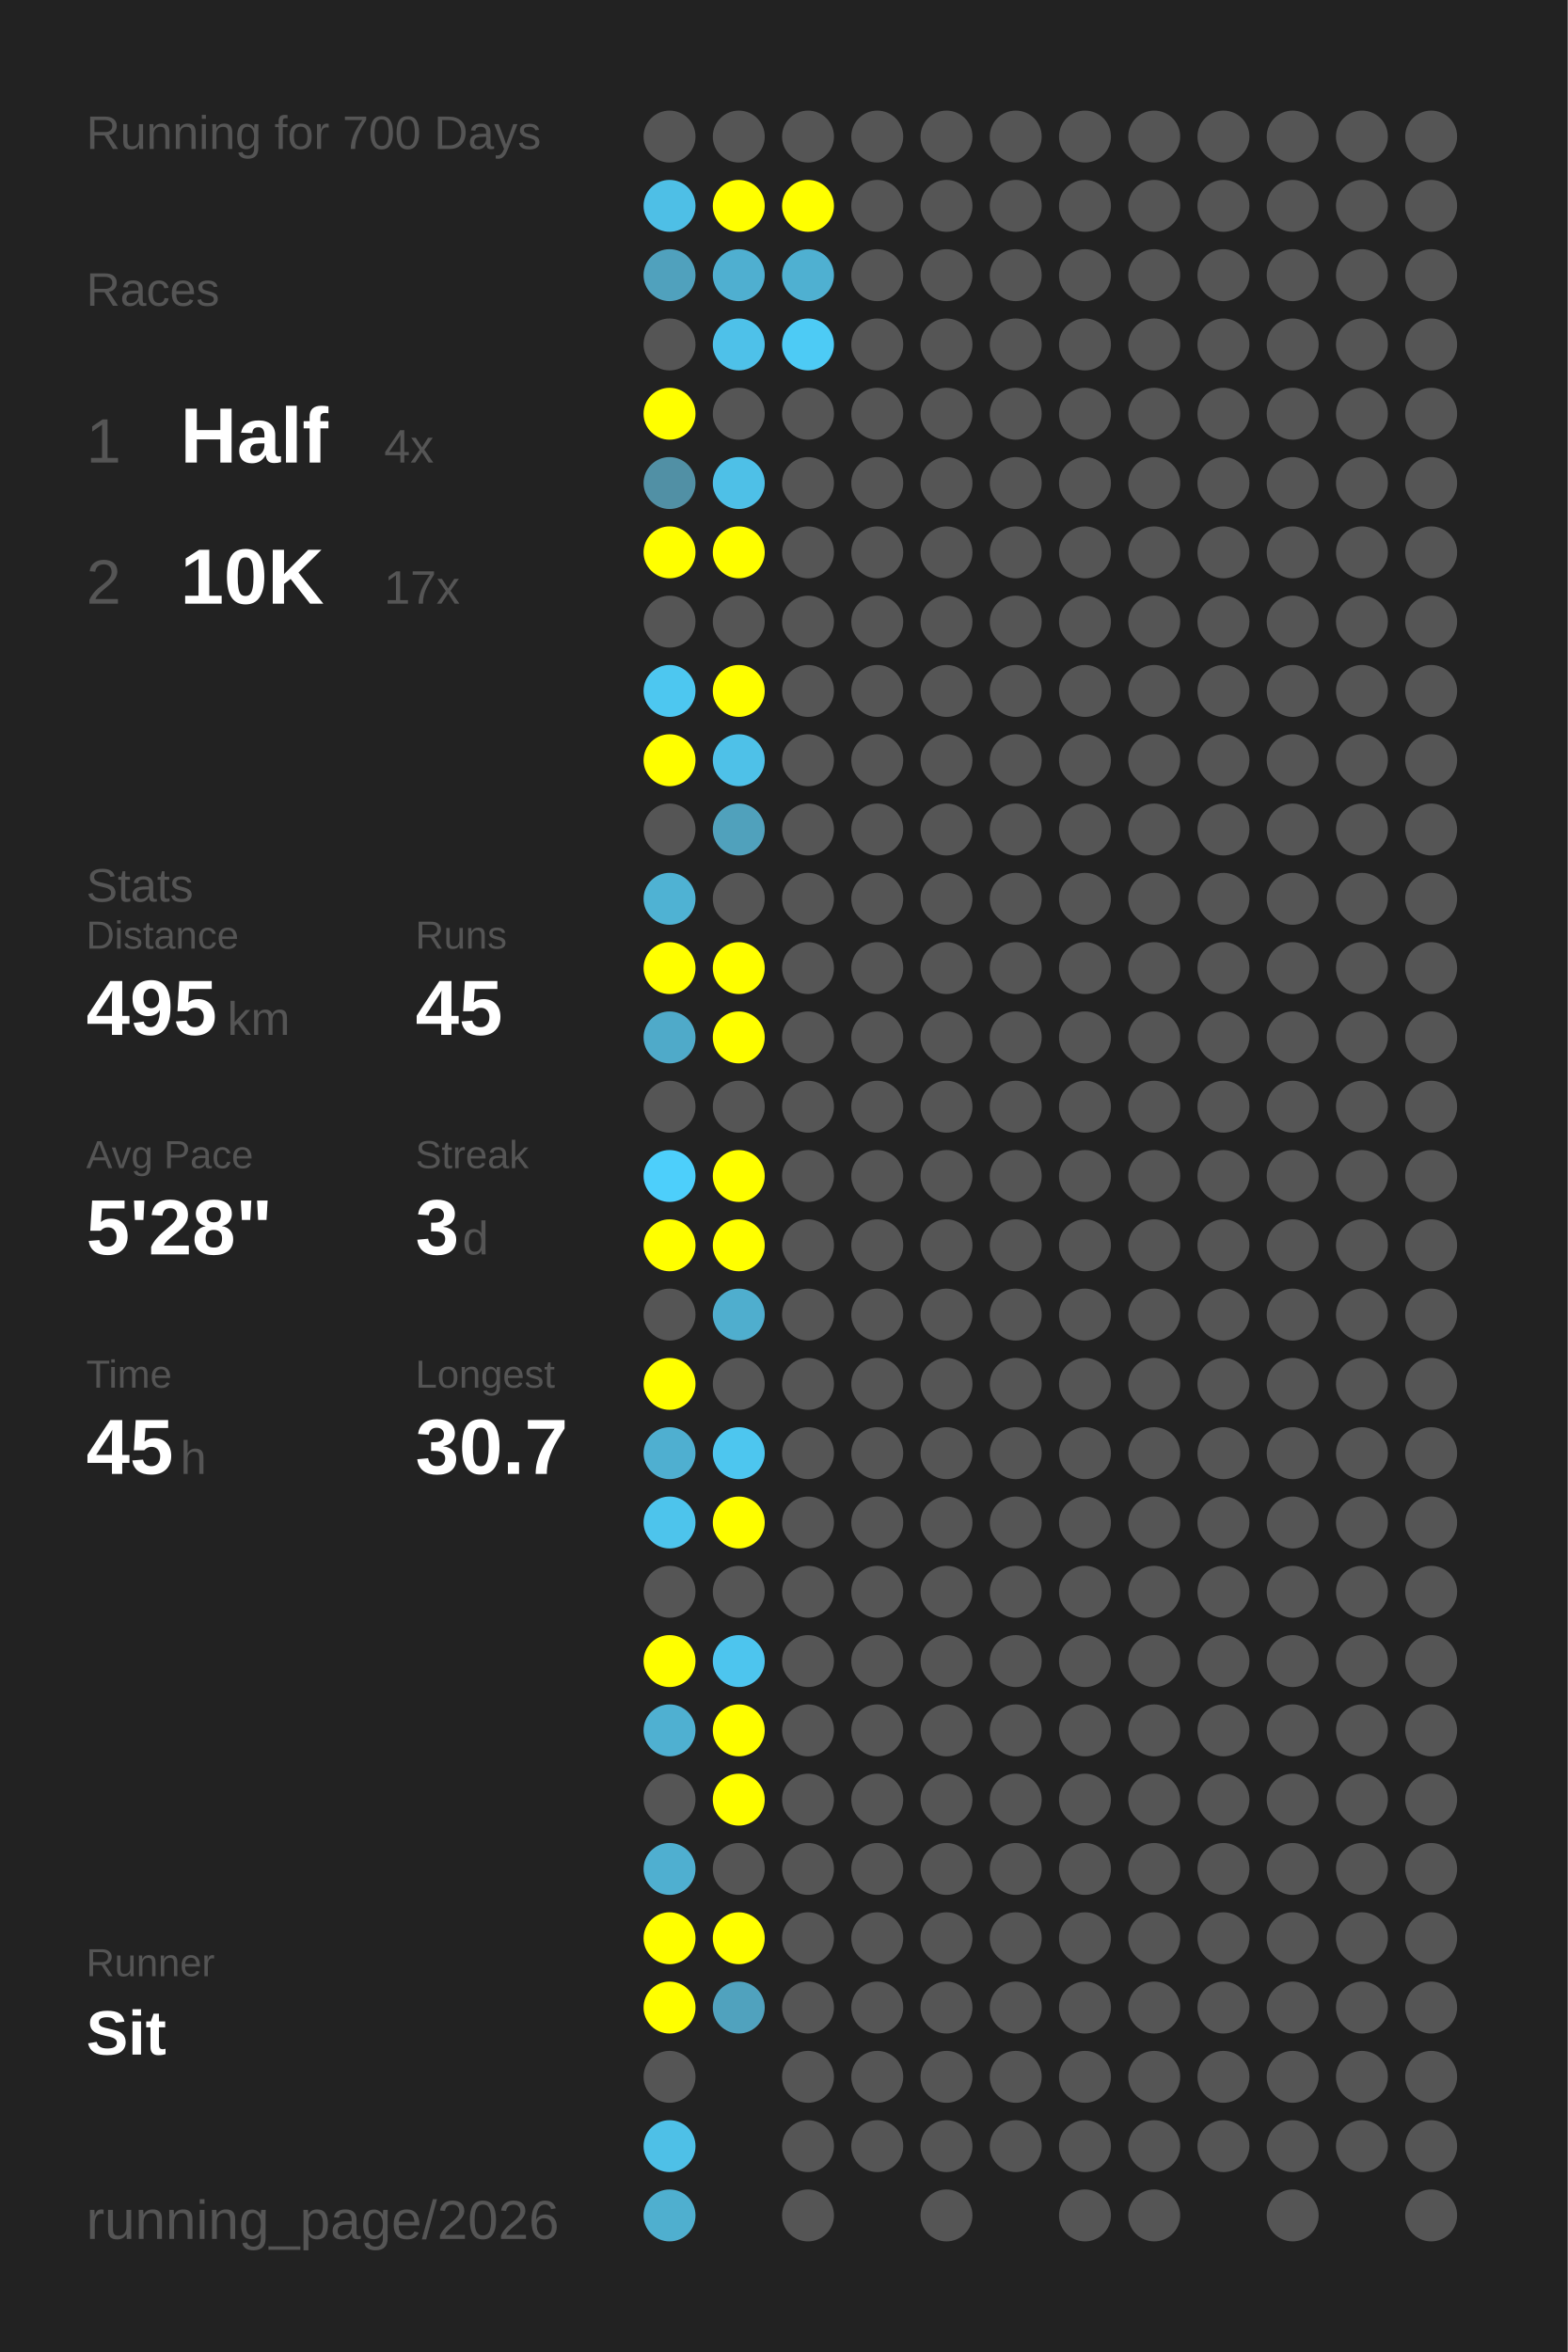
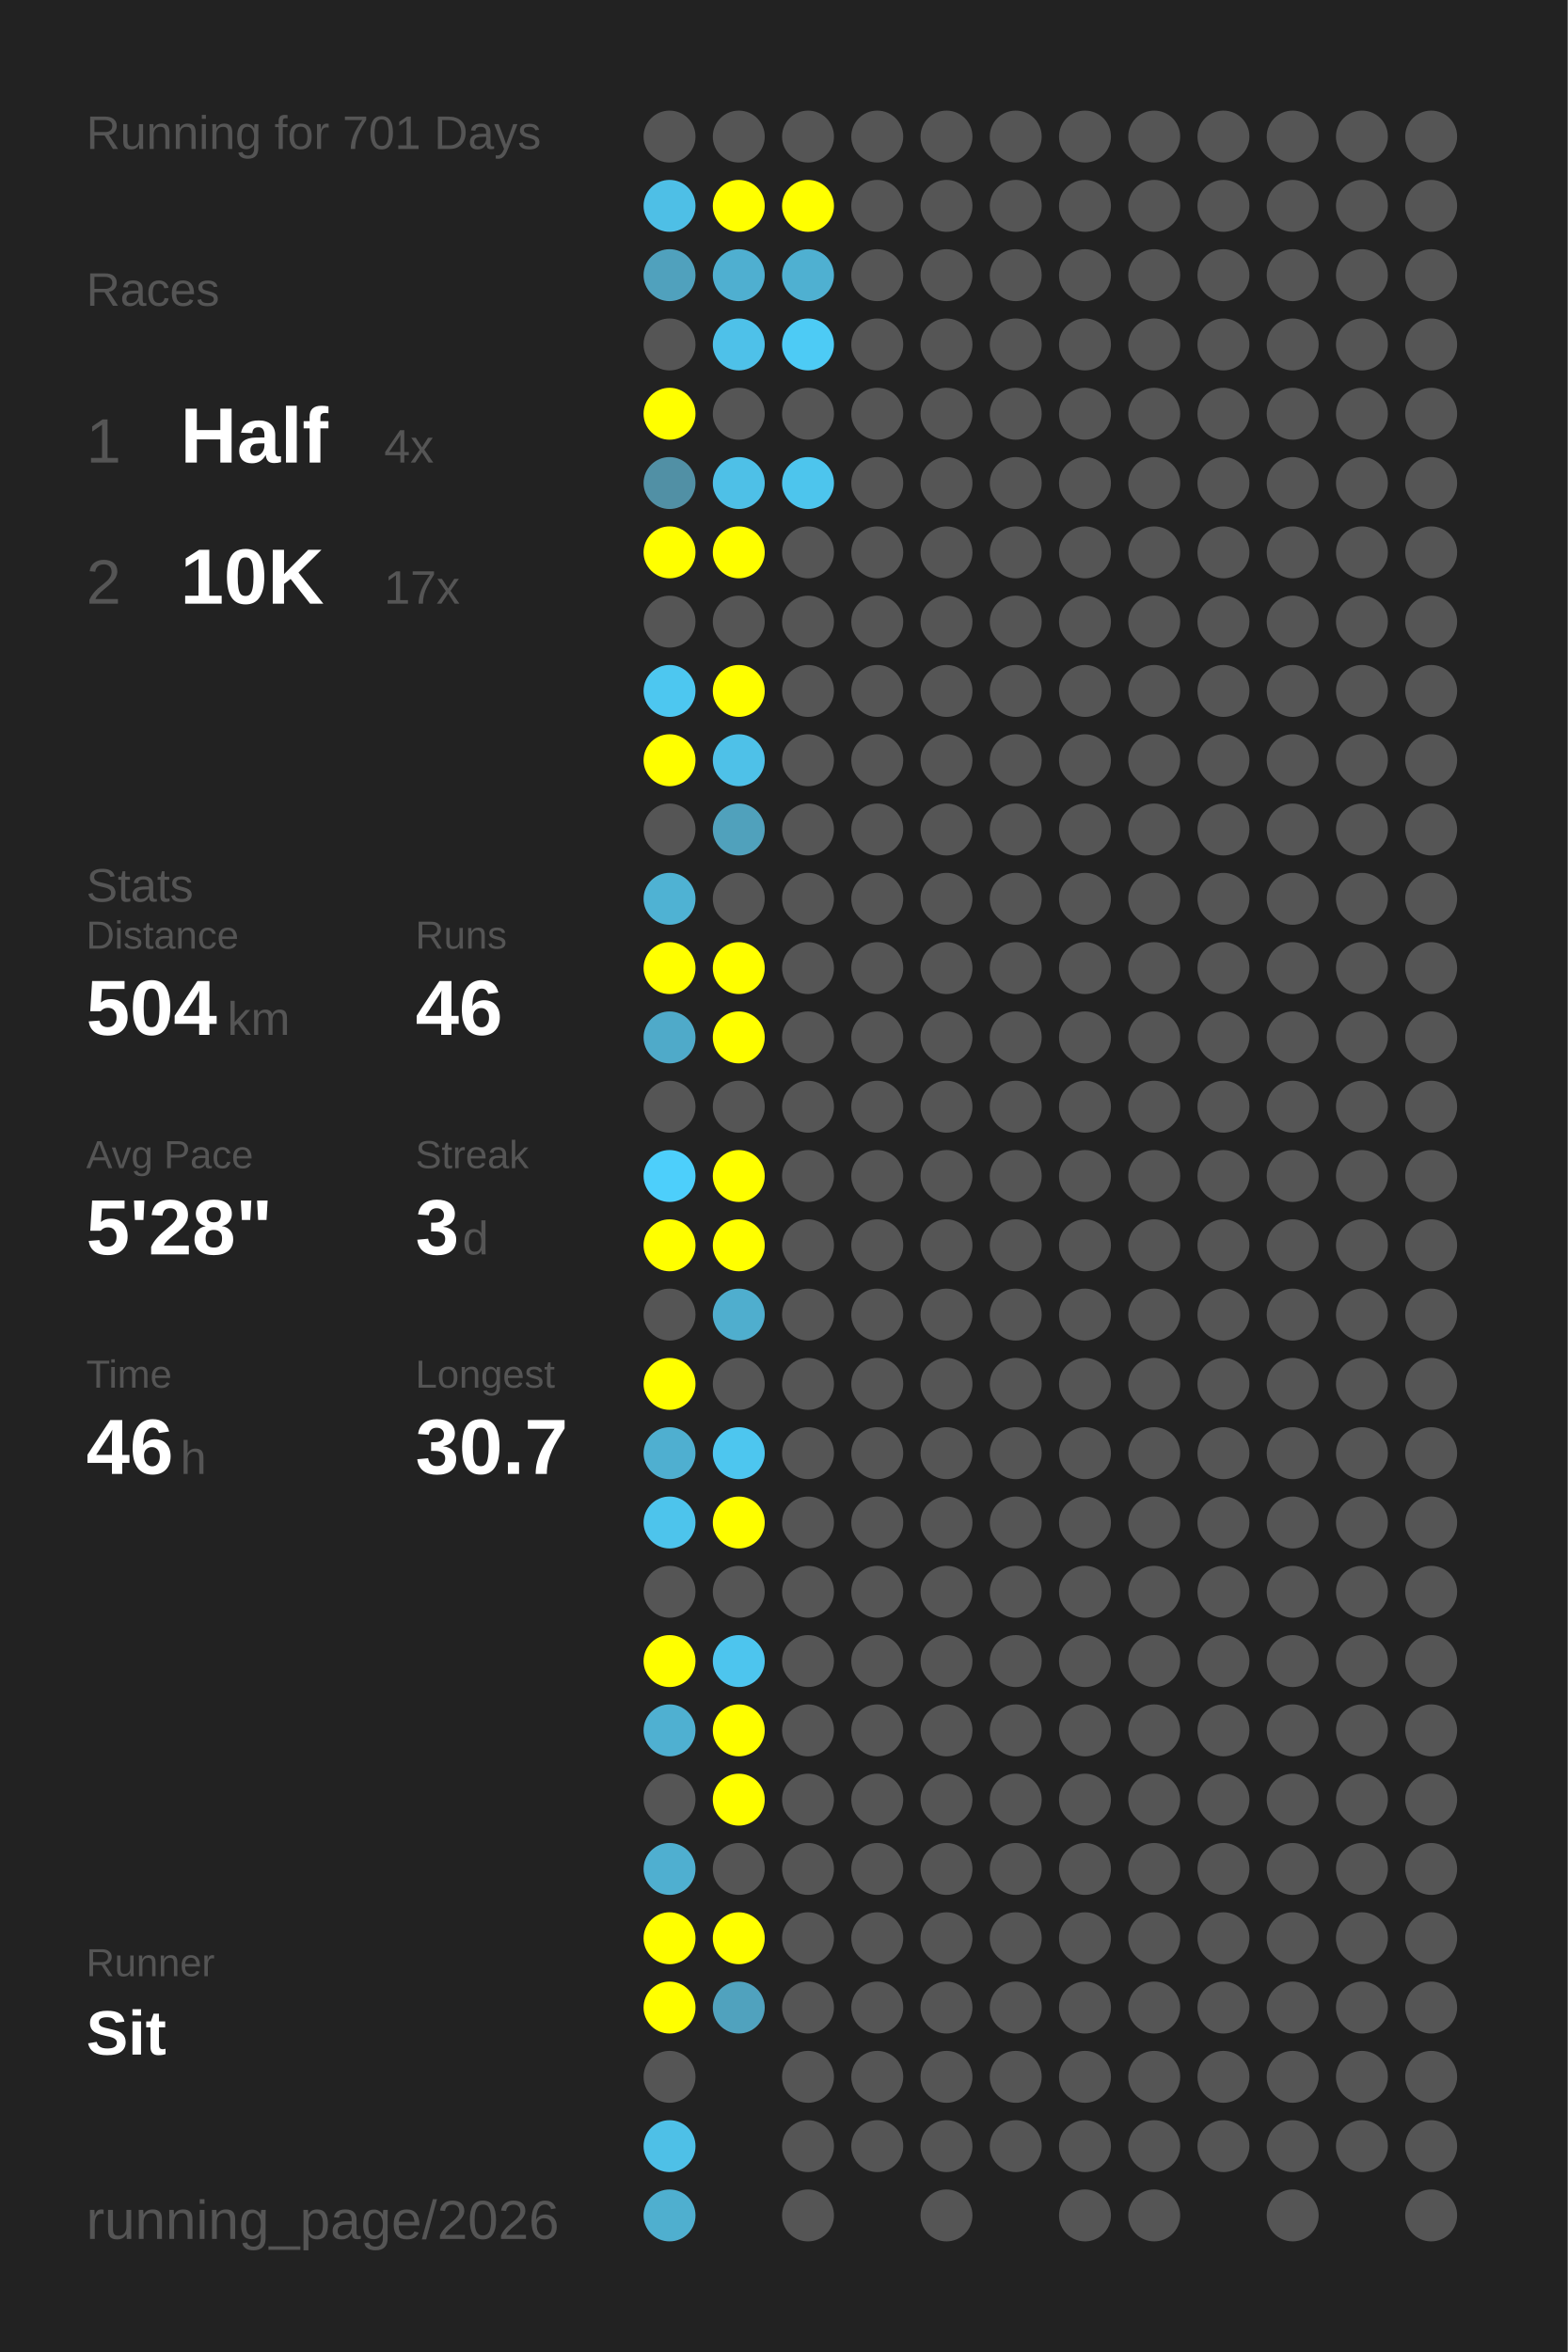
<svg xmlns="http://www.w3.org/2000/svg" baseProfile="full" height="300mm" version="1.1" viewBox="0,0,200,300" width="200mm">
  <defs />
  <rect fill="#222222" height="300" width="200" x="0" y="0" />
-   <text fill="#555555" style="font-size:6px; font-family:Arial;" x="11" y="19">Running for 700 Days</text>
+   <text fill="#555555" style="font-size:6px; font-family:Arial;" x="11" y="19">Running for 701 Days</text>
  <text fill="#555555" style="font-size:6px; font-family:Arial;" x="11" y="39">Races</text>
  <text fill="#555555" style="font-size:8px; font-family:Arial;" x="11" y="59">1</text>
  <text fill="#FFFFFF" style="font-size:10px; font-family:Arial; font-weight:bold;" x="23" y="59">Half</text>
  <text fill="#555555" style="font-size:6px; font-family:Arial;" x="49" y="59">4x</text>
  <text fill="#555555" style="font-size:8px; font-family:Arial;" x="11" y="77">2</text>
  <text fill="#FFFFFF" style="font-size:10px; font-family:Arial; font-weight:bold;" x="23" y="77">10K</text>
  <text fill="#555555" style="font-size:6px; font-family:Arial;" x="49" y="77">17x</text>
  <text fill="#555555" style="font-size:6px; font-family:Arial;" x="11" y="115">Stats</text>
  <text fill="#555555" style="font-size:5px; font-family:Arial;" x="11" y="121">Distance</text>
-   <text fill="#FFFFFF" style="font-size:10px; font-family:Arial; font-weight:bold;" x="11" y="132">495</text>
+   <text fill="#FFFFFF" style="font-size:10px; font-family:Arial; font-weight:bold;" x="11" y="132">504</text>
  <text fill="#555555" style="font-size:6px; font-family:Arial;" x="29" y="132">km</text>
  <text fill="#555555" style="font-size:5px; font-family:Arial;" x="53" y="121">Runs</text>
-   <text fill="#FFFFFF" style="font-size:10px; font-family:Arial; font-weight:bold;" x="53" y="132">45</text>
+   <text fill="#FFFFFF" style="font-size:10px; font-family:Arial; font-weight:bold;" x="53" y="132">46</text>
  <text fill="#555555" style="font-size:5px; font-family:Arial;" x="11" y="149">Avg Pace</text>
  <text fill="#FFFFFF" style="font-size:10px; font-family:Arial; font-weight:bold;" x="11" y="160">5'28"</text>
  <text fill="#555555" style="font-size:5px; font-family:Arial;" x="53" y="149">Streak</text>
  <text fill="#FFFFFF" style="font-size:10px; font-family:Arial; font-weight:bold;" x="53" y="160">3</text>
  <text fill="#555555" style="font-size:6px; font-family:Arial;" x="59" y="160">d</text>
  <text fill="#555555" style="font-size:5px; font-family:Arial;" x="11" y="177">Time</text>
-   <text fill="#FFFFFF" style="font-size:10px; font-family:Arial; font-weight:bold;" x="11" y="188">45</text>
+   <text fill="#FFFFFF" style="font-size:10px; font-family:Arial; font-weight:bold;" x="11" y="188">46</text>
  <text fill="#555555" style="font-size:6px; font-family:Arial;" x="23" y="188">h</text>
  <text fill="#555555" style="font-size:5px; font-family:Arial;" x="53" y="177">Longest</text>
  <text fill="#FFFFFF" style="font-size:10px; font-family:Arial; font-weight:bold;" x="53" y="188">30.7</text>
  <text fill="#555555" style="font-size:5px; font-family:Arial;" x="11" y="252.065">Runner</text>
  <text fill="#FFFFFF" style="font-size:8px; font-family:Arial; font-weight:bold;" x="11" y="262.065">Sit</text>
  <text fill="#555555" style="font-size:7px; font-family:Arial;" x="11" y="285.581">running_page/2026</text>
  <circle cx="85.417" cy="17.419" fill="#555555" r="3.312" />
  <circle cx="85.417" cy="26.258" fill="#4ebfe6" r="3.312" />
  <circle cx="85.417" cy="35.097" fill="#50a1bd" r="3.312" />
  <circle cx="85.417" cy="43.935" fill="#555555" r="3.312" />
  <circle cx="85.417" cy="52.774" fill="#FFFF00" r="3.312" />
  <circle cx="85.417" cy="61.613" fill="#5190a5" r="3.312" />
  <circle cx="85.417" cy="70.452" fill="#FFFF00" r="3.312" />
  <circle cx="85.417" cy="79.29" fill="#555555" r="3.312" />
  <circle cx="85.417" cy="88.129" fill="#4dc7f0" r="3.312" />
  <circle cx="85.417" cy="96.968" fill="#FFFF00" r="3.312" />
  <circle cx="85.417" cy="105.806" fill="#555555" r="3.312" />
  <circle cx="85.417" cy="114.645" fill="#4fb2d3" r="3.312" />
  <circle cx="85.417" cy="123.484" fill="#FFFF00" r="3.312" />
  <circle cx="85.417" cy="132.323" fill="#4faac9" r="3.312" />
  <circle cx="85.417" cy="141.161" fill="#555555" r="3.312" />
  <circle cx="85.417" cy="150" fill="#4dcffb" r="3.312" />
  <circle cx="85.417" cy="158.839" fill="#FFFF00" r="3.312" />
  <circle cx="85.417" cy="167.677" fill="#555555" r="3.312" />
  <circle cx="85.417" cy="176.516" fill="#FFFF00" r="3.312" />
  <circle cx="85.417" cy="185.355" fill="#4fafd0" r="3.312" />
  <circle cx="85.417" cy="194.194" fill="#4dc4ec" r="3.312" />
  <circle cx="85.417" cy="203.032" fill="#555555" r="3.312" />
  <circle cx="85.417" cy="211.871" fill="#FFFF00" r="3.312" />
  <circle cx="85.417" cy="220.71" fill="#4fb0d1" r="3.312" />
  <circle cx="85.417" cy="229.548" fill="#555555" r="3.312" />
  <circle cx="85.417" cy="238.387" fill="#4fafd0" r="3.312" />
  <circle cx="85.417" cy="247.226" fill="#FFFF00" r="3.312" />
  <circle cx="85.417" cy="256.065" fill="#FFFF00" r="3.312" />
  <circle cx="85.417" cy="264.903" fill="#555555" r="3.312" />
  <circle cx="85.417" cy="273.742" fill="#4ec0e7" r="3.312" />
  <circle cx="85.417" cy="282.581" fill="#4fafcf" r="3.312" />
  <circle cx="94.25" cy="17.419" fill="#555555" r="3.312" />
  <circle cx="94.25" cy="26.258" fill="#FFFF00" r="3.312" />
  <circle cx="94.25" cy="35.097" fill="#4fafd0" r="3.312" />
  <circle cx="94.25" cy="43.935" fill="#4ec1e9" r="3.312" />
  <circle cx="94.25" cy="52.774" fill="#555555" r="3.312" />
  <circle cx="94.25" cy="61.613" fill="#4ec0e7" r="3.312" />
  <circle cx="94.25" cy="70.452" fill="#FFFF00" r="3.312" />
  <circle cx="94.25" cy="79.29" fill="#555555" r="3.312" />
  <circle cx="94.25" cy="88.129" fill="#FFFF00" r="3.312" />
  <circle cx="94.25" cy="96.968" fill="#4ec1e8" r="3.312" />
  <circle cx="94.25" cy="105.806" fill="#50a1bc" r="3.312" />
  <circle cx="94.25" cy="114.645" fill="#555555" r="3.312" />
  <circle cx="94.25" cy="123.484" fill="#FFFF00" r="3.312" />
  <circle cx="94.25" cy="132.323" fill="#FFFF00" r="3.312" />
  <circle cx="94.25" cy="141.161" fill="#555555" r="3.312" />
  <circle cx="94.25" cy="150" fill="#FFFF00" r="3.312" />
  <circle cx="94.25" cy="158.839" fill="#FFFF00" r="3.312" />
  <circle cx="94.25" cy="167.677" fill="#4faece" r="3.312" />
  <circle cx="94.25" cy="176.516" fill="#555555" r="3.312" />
  <circle cx="94.25" cy="185.355" fill="#4dc6ef" r="3.312" />
  <circle cx="94.25" cy="194.194" fill="#FFFF00" r="3.312" />
  <circle cx="94.25" cy="203.032" fill="#555555" r="3.312" />
  <circle cx="94.25" cy="211.871" fill="#4dc5ee" r="3.312" />
  <circle cx="94.25" cy="220.71" fill="#FFFF00" r="3.312" />
  <circle cx="94.25" cy="229.548" fill="#FFFF00" r="3.312" />
  <circle cx="94.25" cy="238.387" fill="#555555" r="3.312" />
  <circle cx="94.25" cy="247.226" fill="#FFFF00" r="3.312" />
  <circle cx="94.25" cy="256.065" fill="#50a2be" r="3.312" />
  <circle cx="103.083" cy="17.419" fill="#555555" r="3.312" />
  <circle cx="103.083" cy="26.258" fill="#FFFF00" r="3.312" />
  <circle cx="103.083" cy="35.097" fill="#4fb0d1" r="3.312" />
  <circle cx="103.083" cy="43.935" fill="#4dcbf5" r="3.312" />
  <circle cx="103.083" cy="52.774" fill="#555555" r="3.312" />
-   <circle cx="103.083" cy="61.613" fill="#555555" r="3.312" />
+   <circle cx="103.083" cy="61.613" fill="#4dc5ed" r="3.312" />
  <circle cx="103.083" cy="70.452" fill="#555555" r="3.312" />
  <circle cx="103.083" cy="79.29" fill="#555555" r="3.312" />
  <circle cx="103.083" cy="88.129" fill="#555555" r="3.312" />
  <circle cx="103.083" cy="96.968" fill="#555555" r="3.312" />
  <circle cx="103.083" cy="105.806" fill="#555555" r="3.312" />
  <circle cx="103.083" cy="114.645" fill="#555555" r="3.312" />
  <circle cx="103.083" cy="123.484" fill="#555555" r="3.312" />
  <circle cx="103.083" cy="132.323" fill="#555555" r="3.312" />
  <circle cx="103.083" cy="141.161" fill="#555555" r="3.312" />
  <circle cx="103.083" cy="150" fill="#555555" r="3.312" />
  <circle cx="103.083" cy="158.839" fill="#555555" r="3.312" />
  <circle cx="103.083" cy="167.677" fill="#555555" r="3.312" />
  <circle cx="103.083" cy="176.516" fill="#555555" r="3.312" />
  <circle cx="103.083" cy="185.355" fill="#555555" r="3.312" />
  <circle cx="103.083" cy="194.194" fill="#555555" r="3.312" />
  <circle cx="103.083" cy="203.032" fill="#555555" r="3.312" />
  <circle cx="103.083" cy="211.871" fill="#555555" r="3.312" />
  <circle cx="103.083" cy="220.71" fill="#555555" r="3.312" />
  <circle cx="103.083" cy="229.548" fill="#555555" r="3.312" />
  <circle cx="103.083" cy="238.387" fill="#555555" r="3.312" />
  <circle cx="103.083" cy="247.226" fill="#555555" r="3.312" />
  <circle cx="103.083" cy="256.065" fill="#555555" r="3.312" />
  <circle cx="103.083" cy="264.903" fill="#555555" r="3.312" />
  <circle cx="103.083" cy="273.742" fill="#555555" r="3.312" />
  <circle cx="103.083" cy="282.581" fill="#555555" r="3.312" />
  <circle cx="111.917" cy="17.419" fill="#555555" r="3.312" />
  <circle cx="111.917" cy="26.258" fill="#555555" r="3.312" />
  <circle cx="111.917" cy="35.097" fill="#555555" r="3.312" />
  <circle cx="111.917" cy="43.935" fill="#555555" r="3.312" />
  <circle cx="111.917" cy="52.774" fill="#555555" r="3.312" />
  <circle cx="111.917" cy="61.613" fill="#555555" r="3.312" />
  <circle cx="111.917" cy="70.452" fill="#555555" r="3.312" />
  <circle cx="111.917" cy="79.29" fill="#555555" r="3.312" />
  <circle cx="111.917" cy="88.129" fill="#555555" r="3.312" />
  <circle cx="111.917" cy="96.968" fill="#555555" r="3.312" />
  <circle cx="111.917" cy="105.806" fill="#555555" r="3.312" />
  <circle cx="111.917" cy="114.645" fill="#555555" r="3.312" />
  <circle cx="111.917" cy="123.484" fill="#555555" r="3.312" />
  <circle cx="111.917" cy="132.323" fill="#555555" r="3.312" />
  <circle cx="111.917" cy="141.161" fill="#555555" r="3.312" />
  <circle cx="111.917" cy="150" fill="#555555" r="3.312" />
  <circle cx="111.917" cy="158.839" fill="#555555" r="3.312" />
  <circle cx="111.917" cy="167.677" fill="#555555" r="3.312" />
  <circle cx="111.917" cy="176.516" fill="#555555" r="3.312" />
  <circle cx="111.917" cy="185.355" fill="#555555" r="3.312" />
  <circle cx="111.917" cy="194.194" fill="#555555" r="3.312" />
  <circle cx="111.917" cy="203.032" fill="#555555" r="3.312" />
  <circle cx="111.917" cy="211.871" fill="#555555" r="3.312" />
  <circle cx="111.917" cy="220.71" fill="#555555" r="3.312" />
  <circle cx="111.917" cy="229.548" fill="#555555" r="3.312" />
  <circle cx="111.917" cy="238.387" fill="#555555" r="3.312" />
  <circle cx="111.917" cy="247.226" fill="#555555" r="3.312" />
  <circle cx="111.917" cy="256.065" fill="#555555" r="3.312" />
  <circle cx="111.917" cy="264.903" fill="#555555" r="3.312" />
  <circle cx="111.917" cy="273.742" fill="#555555" r="3.312" />
  <circle cx="120.75" cy="17.419" fill="#555555" r="3.312" />
  <circle cx="120.75" cy="26.258" fill="#555555" r="3.312" />
  <circle cx="120.75" cy="35.097" fill="#555555" r="3.312" />
  <circle cx="120.75" cy="43.935" fill="#555555" r="3.312" />
  <circle cx="120.75" cy="52.774" fill="#555555" r="3.312" />
  <circle cx="120.75" cy="61.613" fill="#555555" r="3.312" />
  <circle cx="120.75" cy="70.452" fill="#555555" r="3.312" />
  <circle cx="120.75" cy="79.29" fill="#555555" r="3.312" />
  <circle cx="120.75" cy="88.129" fill="#555555" r="3.312" />
  <circle cx="120.75" cy="96.968" fill="#555555" r="3.312" />
  <circle cx="120.75" cy="105.806" fill="#555555" r="3.312" />
  <circle cx="120.75" cy="114.645" fill="#555555" r="3.312" />
  <circle cx="120.75" cy="123.484" fill="#555555" r="3.312" />
  <circle cx="120.75" cy="132.323" fill="#555555" r="3.312" />
  <circle cx="120.75" cy="141.161" fill="#555555" r="3.312" />
  <circle cx="120.75" cy="150" fill="#555555" r="3.312" />
  <circle cx="120.75" cy="158.839" fill="#555555" r="3.312" />
  <circle cx="120.75" cy="167.677" fill="#555555" r="3.312" />
  <circle cx="120.75" cy="176.516" fill="#555555" r="3.312" />
  <circle cx="120.75" cy="185.355" fill="#555555" r="3.312" />
  <circle cx="120.75" cy="194.194" fill="#555555" r="3.312" />
  <circle cx="120.75" cy="203.032" fill="#555555" r="3.312" />
  <circle cx="120.75" cy="211.871" fill="#555555" r="3.312" />
  <circle cx="120.75" cy="220.71" fill="#555555" r="3.312" />
  <circle cx="120.75" cy="229.548" fill="#555555" r="3.312" />
  <circle cx="120.75" cy="238.387" fill="#555555" r="3.312" />
  <circle cx="120.75" cy="247.226" fill="#555555" r="3.312" />
  <circle cx="120.75" cy="256.065" fill="#555555" r="3.312" />
  <circle cx="120.75" cy="264.903" fill="#555555" r="3.312" />
  <circle cx="120.75" cy="273.742" fill="#555555" r="3.312" />
  <circle cx="120.75" cy="282.581" fill="#555555" r="3.312" />
  <circle cx="129.583" cy="17.419" fill="#555555" r="3.312" />
  <circle cx="129.583" cy="26.258" fill="#555555" r="3.312" />
  <circle cx="129.583" cy="35.097" fill="#555555" r="3.312" />
  <circle cx="129.583" cy="43.935" fill="#555555" r="3.312" />
  <circle cx="129.583" cy="52.774" fill="#555555" r="3.312" />
  <circle cx="129.583" cy="61.613" fill="#555555" r="3.312" />
  <circle cx="129.583" cy="70.452" fill="#555555" r="3.312" />
  <circle cx="129.583" cy="79.29" fill="#555555" r="3.312" />
  <circle cx="129.583" cy="88.129" fill="#555555" r="3.312" />
  <circle cx="129.583" cy="96.968" fill="#555555" r="3.312" />
  <circle cx="129.583" cy="105.806" fill="#555555" r="3.312" />
  <circle cx="129.583" cy="114.645" fill="#555555" r="3.312" />
  <circle cx="129.583" cy="123.484" fill="#555555" r="3.312" />
  <circle cx="129.583" cy="132.323" fill="#555555" r="3.312" />
  <circle cx="129.583" cy="141.161" fill="#555555" r="3.312" />
  <circle cx="129.583" cy="150" fill="#555555" r="3.312" />
  <circle cx="129.583" cy="158.839" fill="#555555" r="3.312" />
  <circle cx="129.583" cy="167.677" fill="#555555" r="3.312" />
  <circle cx="129.583" cy="176.516" fill="#555555" r="3.312" />
  <circle cx="129.583" cy="185.355" fill="#555555" r="3.312" />
  <circle cx="129.583" cy="194.194" fill="#555555" r="3.312" />
  <circle cx="129.583" cy="203.032" fill="#555555" r="3.312" />
  <circle cx="129.583" cy="211.871" fill="#555555" r="3.312" />
  <circle cx="129.583" cy="220.71" fill="#555555" r="3.312" />
  <circle cx="129.583" cy="229.548" fill="#555555" r="3.312" />
  <circle cx="129.583" cy="238.387" fill="#555555" r="3.312" />
  <circle cx="129.583" cy="247.226" fill="#555555" r="3.312" />
  <circle cx="129.583" cy="256.065" fill="#555555" r="3.312" />
  <circle cx="129.583" cy="264.903" fill="#555555" r="3.312" />
  <circle cx="129.583" cy="273.742" fill="#555555" r="3.312" />
  <circle cx="138.417" cy="17.419" fill="#555555" r="3.312" />
  <circle cx="138.417" cy="26.258" fill="#555555" r="3.312" />
  <circle cx="138.417" cy="35.097" fill="#555555" r="3.312" />
  <circle cx="138.417" cy="43.935" fill="#555555" r="3.312" />
  <circle cx="138.417" cy="52.774" fill="#555555" r="3.312" />
  <circle cx="138.417" cy="61.613" fill="#555555" r="3.312" />
  <circle cx="138.417" cy="70.452" fill="#555555" r="3.312" />
  <circle cx="138.417" cy="79.29" fill="#555555" r="3.312" />
  <circle cx="138.417" cy="88.129" fill="#555555" r="3.312" />
  <circle cx="138.417" cy="96.968" fill="#555555" r="3.312" />
  <circle cx="138.417" cy="105.806" fill="#555555" r="3.312" />
  <circle cx="138.417" cy="114.645" fill="#555555" r="3.312" />
  <circle cx="138.417" cy="123.484" fill="#555555" r="3.312" />
  <circle cx="138.417" cy="132.323" fill="#555555" r="3.312" />
  <circle cx="138.417" cy="141.161" fill="#555555" r="3.312" />
  <circle cx="138.417" cy="150" fill="#555555" r="3.312" />
  <circle cx="138.417" cy="158.839" fill="#555555" r="3.312" />
  <circle cx="138.417" cy="167.677" fill="#555555" r="3.312" />
  <circle cx="138.417" cy="176.516" fill="#555555" r="3.312" />
  <circle cx="138.417" cy="185.355" fill="#555555" r="3.312" />
  <circle cx="138.417" cy="194.194" fill="#555555" r="3.312" />
  <circle cx="138.417" cy="203.032" fill="#555555" r="3.312" />
  <circle cx="138.417" cy="211.871" fill="#555555" r="3.312" />
  <circle cx="138.417" cy="220.71" fill="#555555" r="3.312" />
  <circle cx="138.417" cy="229.548" fill="#555555" r="3.312" />
  <circle cx="138.417" cy="238.387" fill="#555555" r="3.312" />
  <circle cx="138.417" cy="247.226" fill="#555555" r="3.312" />
  <circle cx="138.417" cy="256.065" fill="#555555" r="3.312" />
  <circle cx="138.417" cy="264.903" fill="#555555" r="3.312" />
  <circle cx="138.417" cy="273.742" fill="#555555" r="3.312" />
  <circle cx="138.417" cy="282.581" fill="#555555" r="3.312" />
  <circle cx="147.25" cy="17.419" fill="#555555" r="3.312" />
  <circle cx="147.25" cy="26.258" fill="#555555" r="3.312" />
  <circle cx="147.25" cy="35.097" fill="#555555" r="3.312" />
  <circle cx="147.25" cy="43.935" fill="#555555" r="3.312" />
  <circle cx="147.25" cy="52.774" fill="#555555" r="3.312" />
  <circle cx="147.25" cy="61.613" fill="#555555" r="3.312" />
  <circle cx="147.25" cy="70.452" fill="#555555" r="3.312" />
  <circle cx="147.25" cy="79.29" fill="#555555" r="3.312" />
  <circle cx="147.25" cy="88.129" fill="#555555" r="3.312" />
  <circle cx="147.25" cy="96.968" fill="#555555" r="3.312" />
  <circle cx="147.25" cy="105.806" fill="#555555" r="3.312" />
  <circle cx="147.25" cy="114.645" fill="#555555" r="3.312" />
  <circle cx="147.25" cy="123.484" fill="#555555" r="3.312" />
  <circle cx="147.25" cy="132.323" fill="#555555" r="3.312" />
  <circle cx="147.25" cy="141.161" fill="#555555" r="3.312" />
  <circle cx="147.25" cy="150" fill="#555555" r="3.312" />
  <circle cx="147.25" cy="158.839" fill="#555555" r="3.312" />
  <circle cx="147.25" cy="167.677" fill="#555555" r="3.312" />
  <circle cx="147.25" cy="176.516" fill="#555555" r="3.312" />
  <circle cx="147.25" cy="185.355" fill="#555555" r="3.312" />
  <circle cx="147.25" cy="194.194" fill="#555555" r="3.312" />
  <circle cx="147.25" cy="203.032" fill="#555555" r="3.312" />
  <circle cx="147.25" cy="211.871" fill="#555555" r="3.312" />
  <circle cx="147.25" cy="220.71" fill="#555555" r="3.312" />
  <circle cx="147.25" cy="229.548" fill="#555555" r="3.312" />
  <circle cx="147.25" cy="238.387" fill="#555555" r="3.312" />
  <circle cx="147.25" cy="247.226" fill="#555555" r="3.312" />
  <circle cx="147.25" cy="256.065" fill="#555555" r="3.312" />
  <circle cx="147.25" cy="264.903" fill="#555555" r="3.312" />
  <circle cx="147.25" cy="273.742" fill="#555555" r="3.312" />
  <circle cx="147.25" cy="282.581" fill="#555555" r="3.312" />
  <circle cx="156.083" cy="17.419" fill="#555555" r="3.312" />
  <circle cx="156.083" cy="26.258" fill="#555555" r="3.312" />
  <circle cx="156.083" cy="35.097" fill="#555555" r="3.312" />
  <circle cx="156.083" cy="43.935" fill="#555555" r="3.312" />
  <circle cx="156.083" cy="52.774" fill="#555555" r="3.312" />
  <circle cx="156.083" cy="61.613" fill="#555555" r="3.312" />
  <circle cx="156.083" cy="70.452" fill="#555555" r="3.312" />
  <circle cx="156.083" cy="79.29" fill="#555555" r="3.312" />
  <circle cx="156.083" cy="88.129" fill="#555555" r="3.312" />
  <circle cx="156.083" cy="96.968" fill="#555555" r="3.312" />
  <circle cx="156.083" cy="105.806" fill="#555555" r="3.312" />
  <circle cx="156.083" cy="114.645" fill="#555555" r="3.312" />
  <circle cx="156.083" cy="123.484" fill="#555555" r="3.312" />
  <circle cx="156.083" cy="132.323" fill="#555555" r="3.312" />
  <circle cx="156.083" cy="141.161" fill="#555555" r="3.312" />
  <circle cx="156.083" cy="150" fill="#555555" r="3.312" />
  <circle cx="156.083" cy="158.839" fill="#555555" r="3.312" />
  <circle cx="156.083" cy="167.677" fill="#555555" r="3.312" />
  <circle cx="156.083" cy="176.516" fill="#555555" r="3.312" />
  <circle cx="156.083" cy="185.355" fill="#555555" r="3.312" />
  <circle cx="156.083" cy="194.194" fill="#555555" r="3.312" />
  <circle cx="156.083" cy="203.032" fill="#555555" r="3.312" />
  <circle cx="156.083" cy="211.871" fill="#555555" r="3.312" />
  <circle cx="156.083" cy="220.71" fill="#555555" r="3.312" />
  <circle cx="156.083" cy="229.548" fill="#555555" r="3.312" />
  <circle cx="156.083" cy="238.387" fill="#555555" r="3.312" />
  <circle cx="156.083" cy="247.226" fill="#555555" r="3.312" />
  <circle cx="156.083" cy="256.065" fill="#555555" r="3.312" />
  <circle cx="156.083" cy="264.903" fill="#555555" r="3.312" />
  <circle cx="156.083" cy="273.742" fill="#555555" r="3.312" />
  <circle cx="164.917" cy="17.419" fill="#555555" r="3.312" />
  <circle cx="164.917" cy="26.258" fill="#555555" r="3.312" />
  <circle cx="164.917" cy="35.097" fill="#555555" r="3.312" />
  <circle cx="164.917" cy="43.935" fill="#555555" r="3.312" />
  <circle cx="164.917" cy="52.774" fill="#555555" r="3.312" />
  <circle cx="164.917" cy="61.613" fill="#555555" r="3.312" />
  <circle cx="164.917" cy="70.452" fill="#555555" r="3.312" />
  <circle cx="164.917" cy="79.29" fill="#555555" r="3.312" />
  <circle cx="164.917" cy="88.129" fill="#555555" r="3.312" />
  <circle cx="164.917" cy="96.968" fill="#555555" r="3.312" />
  <circle cx="164.917" cy="105.806" fill="#555555" r="3.312" />
  <circle cx="164.917" cy="114.645" fill="#555555" r="3.312" />
  <circle cx="164.917" cy="123.484" fill="#555555" r="3.312" />
  <circle cx="164.917" cy="132.323" fill="#555555" r="3.312" />
  <circle cx="164.917" cy="141.161" fill="#555555" r="3.312" />
  <circle cx="164.917" cy="150" fill="#555555" r="3.312" />
  <circle cx="164.917" cy="158.839" fill="#555555" r="3.312" />
  <circle cx="164.917" cy="167.677" fill="#555555" r="3.312" />
  <circle cx="164.917" cy="176.516" fill="#555555" r="3.312" />
  <circle cx="164.917" cy="185.355" fill="#555555" r="3.312" />
  <circle cx="164.917" cy="194.194" fill="#555555" r="3.312" />
  <circle cx="164.917" cy="203.032" fill="#555555" r="3.312" />
  <circle cx="164.917" cy="211.871" fill="#555555" r="3.312" />
  <circle cx="164.917" cy="220.71" fill="#555555" r="3.312" />
  <circle cx="164.917" cy="229.548" fill="#555555" r="3.312" />
  <circle cx="164.917" cy="238.387" fill="#555555" r="3.312" />
  <circle cx="164.917" cy="247.226" fill="#555555" r="3.312" />
  <circle cx="164.917" cy="256.065" fill="#555555" r="3.312" />
  <circle cx="164.917" cy="264.903" fill="#555555" r="3.312" />
  <circle cx="164.917" cy="273.742" fill="#555555" r="3.312" />
  <circle cx="164.917" cy="282.581" fill="#555555" r="3.312" />
  <circle cx="173.75" cy="17.419" fill="#555555" r="3.312" />
  <circle cx="173.75" cy="26.258" fill="#555555" r="3.312" />
  <circle cx="173.75" cy="35.097" fill="#555555" r="3.312" />
  <circle cx="173.75" cy="43.935" fill="#555555" r="3.312" />
  <circle cx="173.75" cy="52.774" fill="#555555" r="3.312" />
  <circle cx="173.75" cy="61.613" fill="#555555" r="3.312" />
  <circle cx="173.75" cy="70.452" fill="#555555" r="3.312" />
  <circle cx="173.75" cy="79.29" fill="#555555" r="3.312" />
  <circle cx="173.75" cy="88.129" fill="#555555" r="3.312" />
  <circle cx="173.75" cy="96.968" fill="#555555" r="3.312" />
  <circle cx="173.75" cy="105.806" fill="#555555" r="3.312" />
  <circle cx="173.75" cy="114.645" fill="#555555" r="3.312" />
  <circle cx="173.75" cy="123.484" fill="#555555" r="3.312" />
  <circle cx="173.75" cy="132.323" fill="#555555" r="3.312" />
  <circle cx="173.75" cy="141.161" fill="#555555" r="3.312" />
  <circle cx="173.75" cy="150" fill="#555555" r="3.312" />
  <circle cx="173.75" cy="158.839" fill="#555555" r="3.312" />
  <circle cx="173.75" cy="167.677" fill="#555555" r="3.312" />
  <circle cx="173.75" cy="176.516" fill="#555555" r="3.312" />
  <circle cx="173.75" cy="185.355" fill="#555555" r="3.312" />
  <circle cx="173.75" cy="194.194" fill="#555555" r="3.312" />
  <circle cx="173.75" cy="203.032" fill="#555555" r="3.312" />
  <circle cx="173.75" cy="211.871" fill="#555555" r="3.312" />
  <circle cx="173.75" cy="220.71" fill="#555555" r="3.312" />
  <circle cx="173.75" cy="229.548" fill="#555555" r="3.312" />
  <circle cx="173.75" cy="238.387" fill="#555555" r="3.312" />
  <circle cx="173.75" cy="247.226" fill="#555555" r="3.312" />
  <circle cx="173.75" cy="256.065" fill="#555555" r="3.312" />
  <circle cx="173.75" cy="264.903" fill="#555555" r="3.312" />
  <circle cx="173.75" cy="273.742" fill="#555555" r="3.312" />
  <circle cx="182.583" cy="17.419" fill="#555555" r="3.312" />
  <circle cx="182.583" cy="26.258" fill="#555555" r="3.312" />
  <circle cx="182.583" cy="35.097" fill="#555555" r="3.312" />
  <circle cx="182.583" cy="43.935" fill="#555555" r="3.312" />
  <circle cx="182.583" cy="52.774" fill="#555555" r="3.312" />
  <circle cx="182.583" cy="61.613" fill="#555555" r="3.312" />
  <circle cx="182.583" cy="70.452" fill="#555555" r="3.312" />
  <circle cx="182.583" cy="79.29" fill="#555555" r="3.312" />
  <circle cx="182.583" cy="88.129" fill="#555555" r="3.312" />
  <circle cx="182.583" cy="96.968" fill="#555555" r="3.312" />
  <circle cx="182.583" cy="105.806" fill="#555555" r="3.312" />
  <circle cx="182.583" cy="114.645" fill="#555555" r="3.312" />
  <circle cx="182.583" cy="123.484" fill="#555555" r="3.312" />
  <circle cx="182.583" cy="132.323" fill="#555555" r="3.312" />
  <circle cx="182.583" cy="141.161" fill="#555555" r="3.312" />
  <circle cx="182.583" cy="150" fill="#555555" r="3.312" />
  <circle cx="182.583" cy="158.839" fill="#555555" r="3.312" />
  <circle cx="182.583" cy="167.677" fill="#555555" r="3.312" />
  <circle cx="182.583" cy="176.516" fill="#555555" r="3.312" />
  <circle cx="182.583" cy="185.355" fill="#555555" r="3.312" />
  <circle cx="182.583" cy="194.194" fill="#555555" r="3.312" />
  <circle cx="182.583" cy="203.032" fill="#555555" r="3.312" />
  <circle cx="182.583" cy="211.871" fill="#555555" r="3.312" />
  <circle cx="182.583" cy="220.71" fill="#555555" r="3.312" />
  <circle cx="182.583" cy="229.548" fill="#555555" r="3.312" />
  <circle cx="182.583" cy="238.387" fill="#555555" r="3.312" />
  <circle cx="182.583" cy="247.226" fill="#555555" r="3.312" />
  <circle cx="182.583" cy="256.065" fill="#555555" r="3.312" />
  <circle cx="182.583" cy="264.903" fill="#555555" r="3.312" />
  <circle cx="182.583" cy="273.742" fill="#555555" r="3.312" />
  <circle cx="182.583" cy="282.581" fill="#555555" r="3.312" />
</svg>
